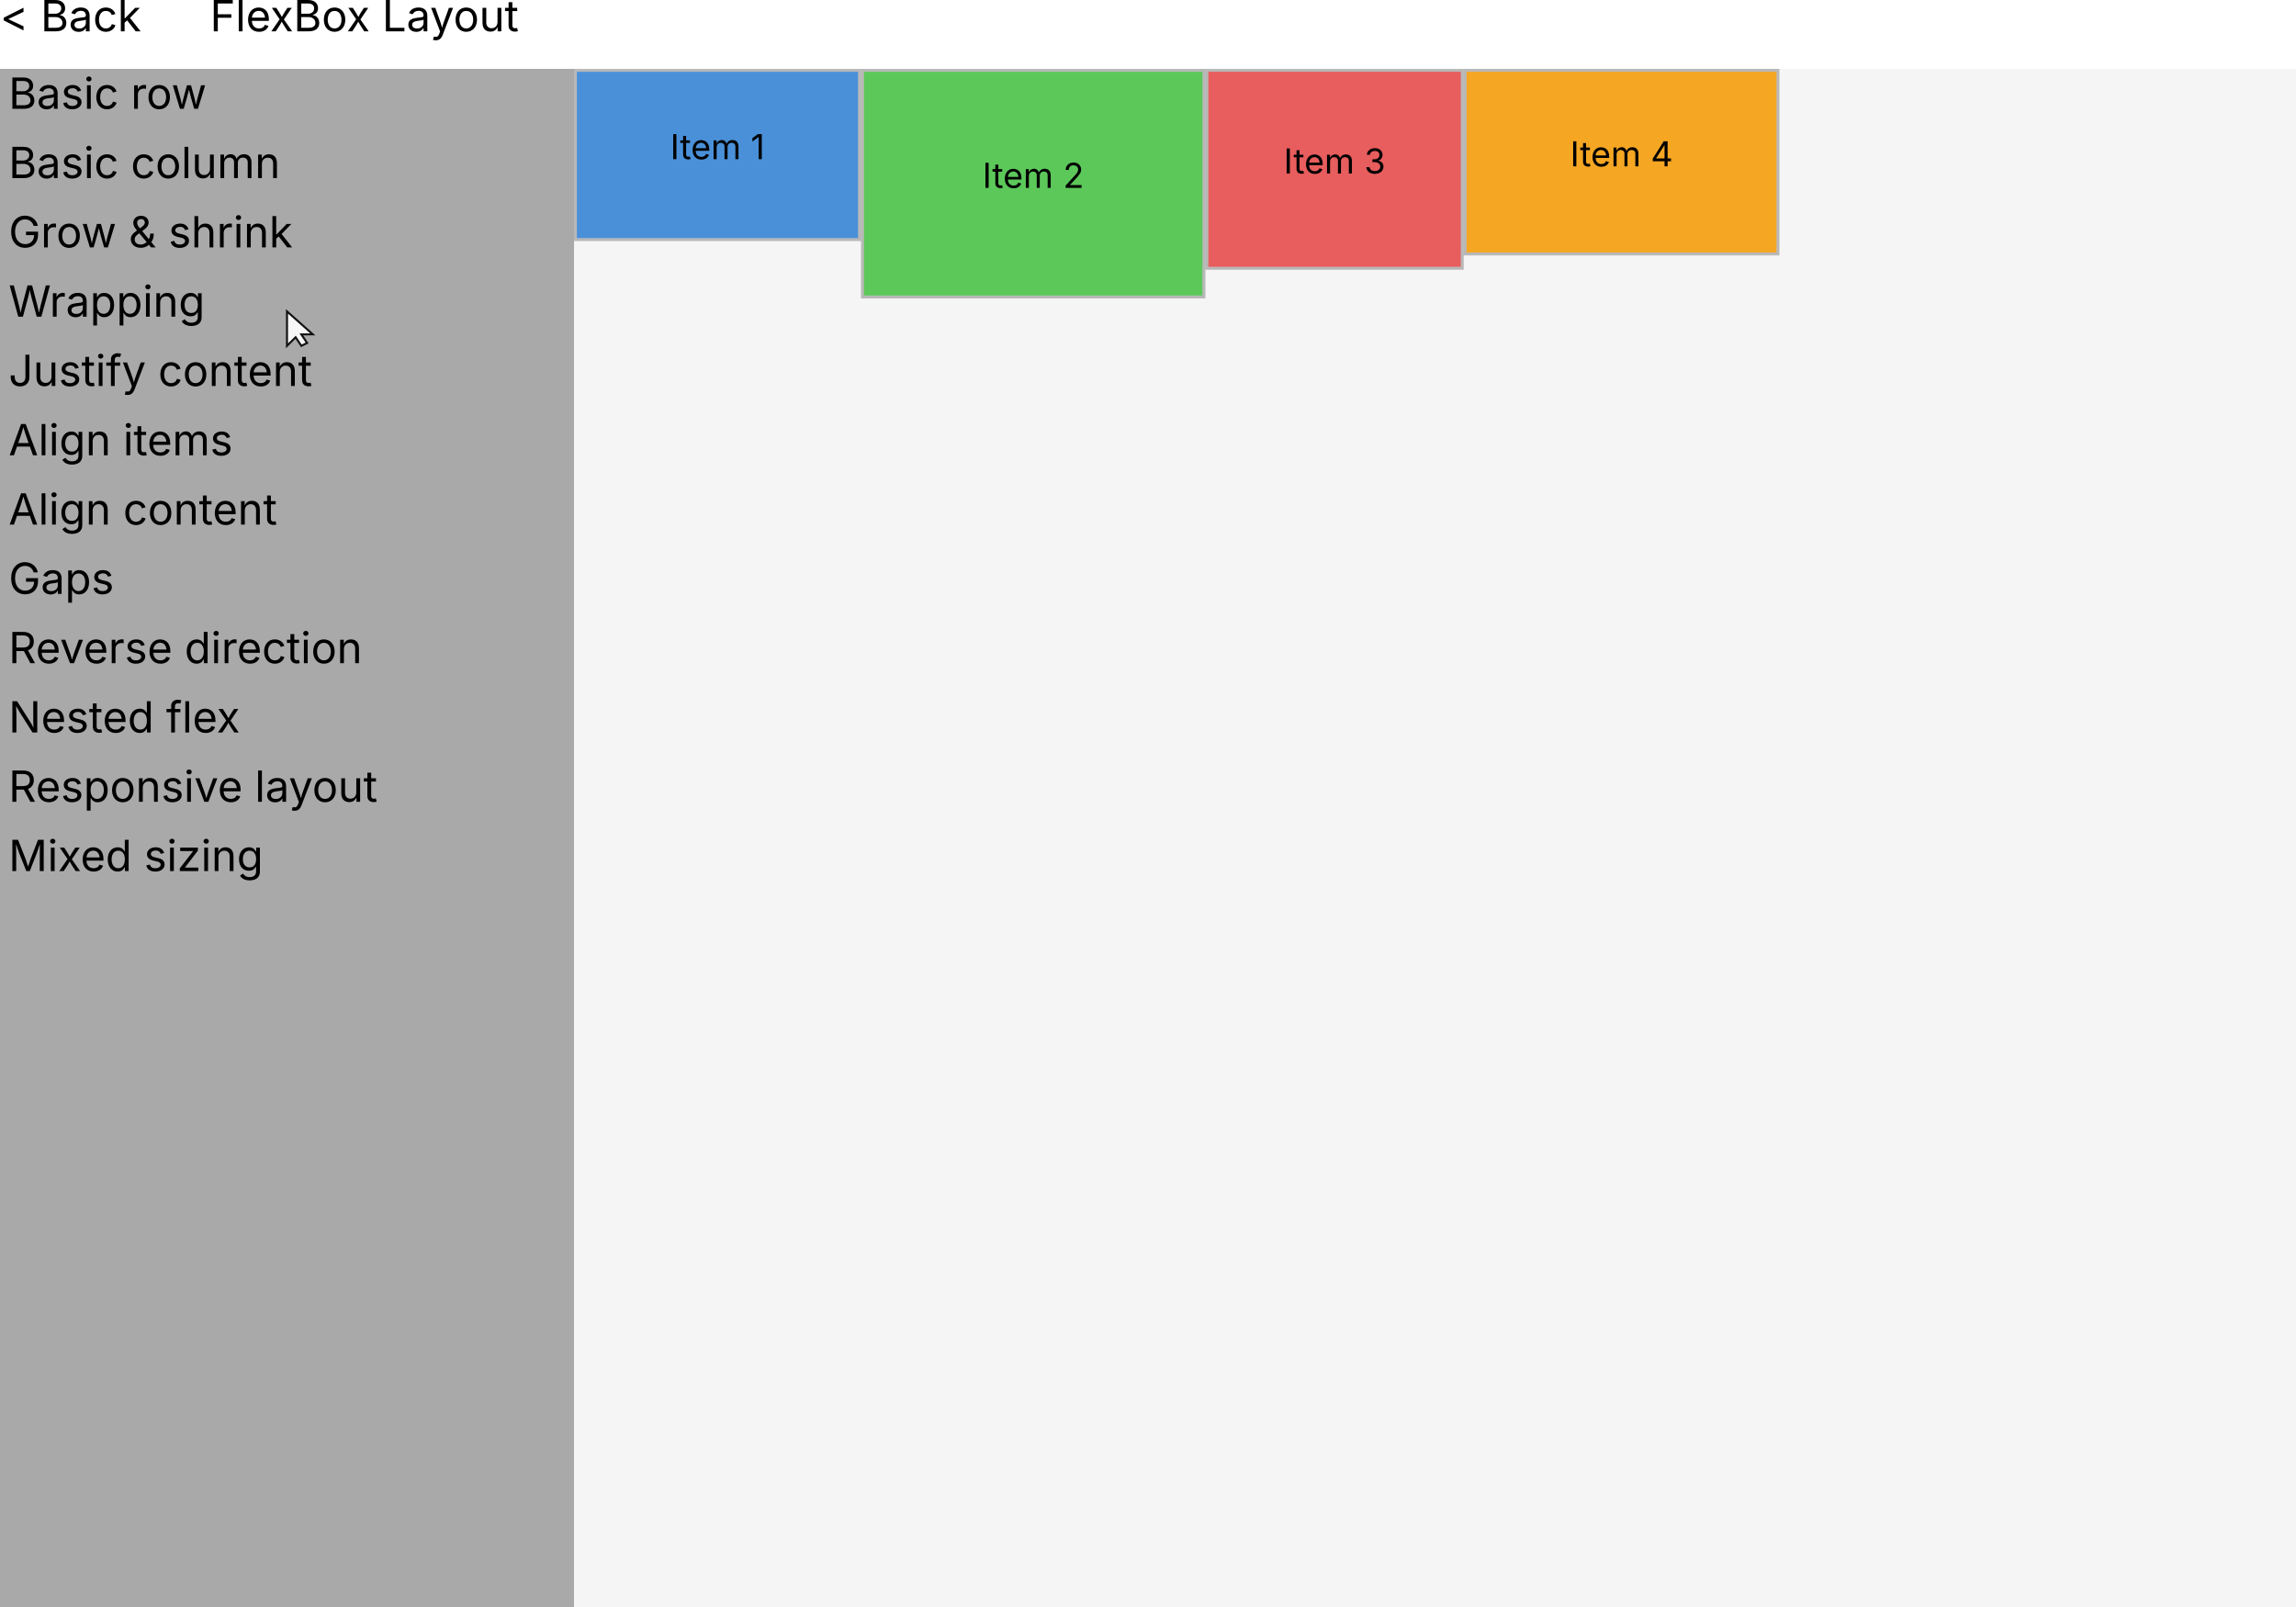
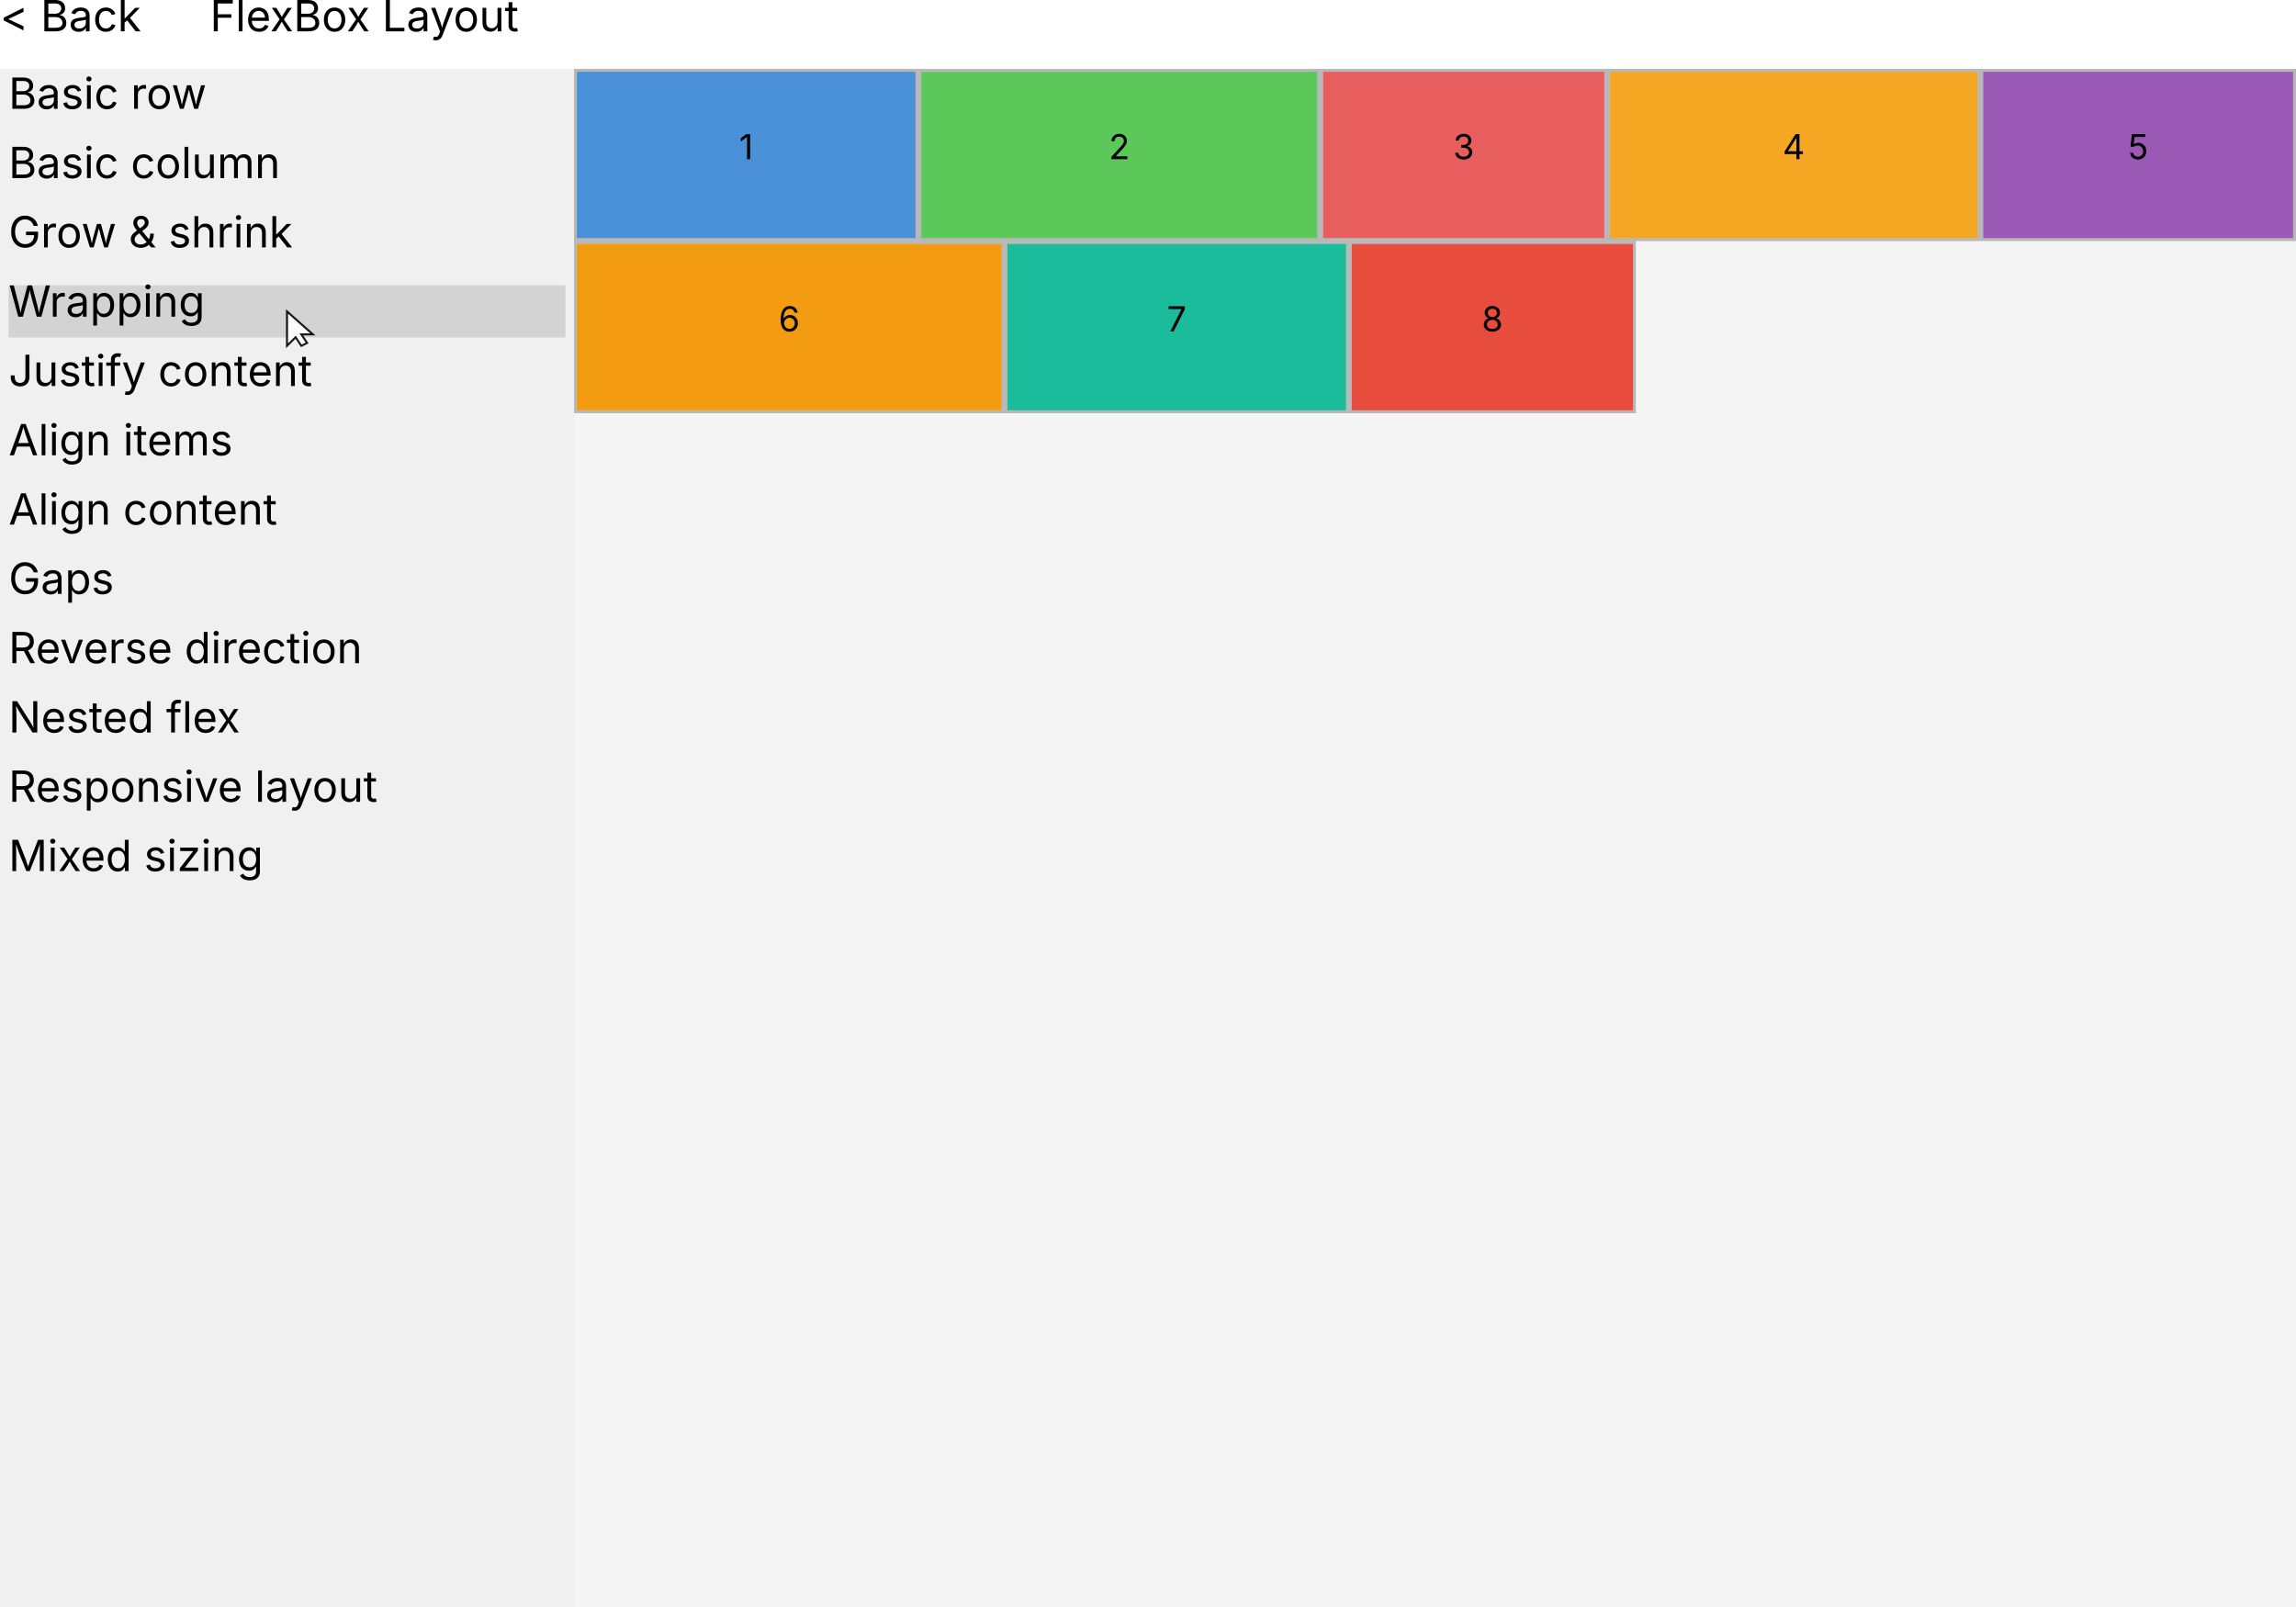
<svg xmlns="http://www.w3.org/2000/svg" width="800" height="560" viewBox="0 0 800 560">
-   <rect x="0" y="24" width="800" height="536" fill="#A9A9A9" />
  <text x="3" y="27" fill="#000000" text-anchor="start" dominant-baseline="text-before-edge" font-size="15" font-family="Inter" xml:space="preserve">Basic row</text>
  <text x="3" y="51.15" fill="#000000" text-anchor="start" dominant-baseline="text-before-edge" font-size="15" font-family="Inter" xml:space="preserve">Basic column</text>
  <text x="3" y="75.3" fill="#000000" text-anchor="start" dominant-baseline="text-before-edge" font-size="15" font-family="Inter" xml:space="preserve">Grow &amp; shrink</text>
+   <rect x="3" y="99.45" width="194" height="18.15" fill="#D3D3D3" />
  <text x="3" y="99.45" fill="#000000" text-anchor="start" dominant-baseline="text-before-edge" font-size="15" font-family="Inter" xml:space="preserve">Wrapping</text>
  <text x="3" y="123.6" fill="#000000" text-anchor="start" dominant-baseline="text-before-edge" font-size="15" font-family="Inter" xml:space="preserve">Justify content</text>
  <text x="3" y="147.75" fill="#000000" text-anchor="start" dominant-baseline="text-before-edge" font-size="15" font-family="Inter" xml:space="preserve">Align items</text>
  <text x="3" y="171.9" fill="#000000" text-anchor="start" dominant-baseline="text-before-edge" font-size="15" font-family="Inter" xml:space="preserve">Align content</text>
  <text x="3" y="196.05" fill="#000000" text-anchor="start" dominant-baseline="text-before-edge" font-size="15" font-family="Inter" xml:space="preserve">Gaps</text>
  <text x="3" y="220.2" fill="#000000" text-anchor="start" dominant-baseline="text-before-edge" font-size="15" font-family="Inter" xml:space="preserve">Reverse direction</text>
  <text x="3" y="244.34" fill="#000000" text-anchor="start" dominant-baseline="text-before-edge" font-size="15" font-family="Inter" xml:space="preserve">Nested flex</text>
  <text x="3" y="268.49" fill="#000000" text-anchor="start" dominant-baseline="text-before-edge" font-size="15" font-family="Inter" xml:space="preserve">Responsive layout</text>
  <text x="3" y="292.64" fill="#000000" text-anchor="start" dominant-baseline="text-before-edge" font-size="15" font-family="Inter" xml:space="preserve">Mixed sizing</text>
  <rect x="200" y="24" width="600" height="536" fill="#F5F5F5" />
-   <rect x="201" y="25" width="98" height="58" fill="#4A90D9" />
-   <text x="233.51" y="46.74" fill="#000000" text-anchor="start" dominant-baseline="text-before-edge" font-size="12" font-family="Inter" xml:space="preserve">Item 1</text>
-   <rect x="200.5" y="24.5" width="99" height="59" fill="none" stroke="#000000" stroke-opacity="0.25" />
-   <rect x="301" y="25" width="118" height="78" fill="#5CC85A" />
-   <text x="342.3" y="56.74" fill="#000000" text-anchor="start" dominant-baseline="text-before-edge" font-size="12" font-family="Inter" xml:space="preserve">Item 2</text>
-   <rect x="300.5" y="24.5" width="119" height="79" fill="none" stroke="#000000" stroke-opacity="0.25" />
-   <rect x="421" y="25" width="88" height="68" fill="#E85D5D" />
-   <text x="447.25" y="51.74" fill="#000000" text-anchor="start" dominant-baseline="text-before-edge" font-size="12" font-family="Inter" xml:space="preserve">Item 3</text>
-   <rect x="420.5" y="24.5" width="89" height="69" fill="none" stroke="#000000" stroke-opacity="0.25" />
-   <rect x="511" y="25" width="108" height="63" fill="#F5A623" />
-   <text x="547.08" y="49.24" fill="#000000" text-anchor="start" dominant-baseline="text-before-edge" font-size="12" font-family="Inter" xml:space="preserve">Item 4</text>
-   <rect x="510.5" y="24.5" width="109" height="64" fill="none" stroke="#000000" stroke-opacity="0.25" />
+   <rect x="201" y="25" width="118" height="58" fill="#4A90D9" />
+   <text x="257.56" y="46.74" fill="#000000" text-anchor="start" dominant-baseline="text-before-edge" font-size="12" font-family="Inter" xml:space="preserve">1</text>
+   <rect x="200.5" y="24.5" width="119" height="59" fill="none" stroke="#000000" stroke-opacity="0.25" />
+   <rect x="321" y="25" width="138" height="58" fill="#5CC85A" />
+   <text x="386.34" y="46.74" fill="#000000" text-anchor="start" dominant-baseline="text-before-edge" font-size="12" font-family="Inter" xml:space="preserve">2</text>
+   <rect x="320.5" y="24.5" width="139" height="59" fill="none" stroke="#000000" stroke-opacity="0.25" />
+   <rect x="461" y="25" width="98" height="58" fill="#E85D5D" />
+   <text x="506.29" y="46.74" fill="#000000" text-anchor="start" dominant-baseline="text-before-edge" font-size="12" font-family="Inter" xml:space="preserve">3</text>
+   <rect x="460.5" y="24.5" width="99" height="59" fill="none" stroke="#000000" stroke-opacity="0.25" />
+   <rect x="561" y="25" width="128" height="58" fill="#F5A623" />
+   <text x="621.12" y="46.74" fill="#000000" text-anchor="start" dominant-baseline="text-before-edge" font-size="12" font-family="Inter" xml:space="preserve">4</text>
+   <rect x="560.5" y="24.5" width="129" height="59" fill="none" stroke="#000000" stroke-opacity="0.25" />
+   <rect x="691" y="25" width="108" height="58" fill="#9B59B6" />
+   <text x="741.44" y="46.74" fill="#000000" text-anchor="start" dominant-baseline="text-before-edge" font-size="12" font-family="Inter" xml:space="preserve">5</text>
+   <rect x="690.5" y="24.5" width="109" height="59" fill="none" stroke="#000000" stroke-opacity="0.25" />
+   <rect x="201" y="85" width="148" height="58" fill="#F39C12" />
+   <text x="271.28" y="106.74" fill="#000000" text-anchor="start" dominant-baseline="text-before-edge" font-size="12" font-family="Inter" xml:space="preserve">6</text>
+   <rect x="200.5" y="84.5" width="149" height="59" fill="none" stroke="#000000" stroke-opacity="0.25" />
+   <rect x="351" y="85" width="118" height="58" fill="#1ABC9C" />
+   <text x="406.6" y="106.74" fill="#000000" text-anchor="start" dominant-baseline="text-before-edge" font-size="12" font-family="Inter" xml:space="preserve">7</text>
+   <rect x="350.5" y="84.5" width="119" height="59" fill="none" stroke="#000000" stroke-opacity="0.25" />
+   <rect x="471" y="85" width="98" height="58" fill="#E74C3C" />
+   <text x="516.29" y="106.74" fill="#000000" text-anchor="start" dominant-baseline="text-before-edge" font-size="12" font-family="Inter" xml:space="preserve">8</text>
+   <rect x="470.5" y="84.5" width="99" height="59" fill="none" stroke="#000000" stroke-opacity="0.25" />
  <rect x="0" y="0" width="800" height="24" fill="#FFFFFF" />
  <text x="0" y="0" fill="#000000" text-anchor="start" dominant-baseline="text-before-edge" font-size="15" font-family="Inter" xml:space="preserve">&lt; Back</text>
  <text x="73.18" y="0" fill="#000000" text-anchor="start" dominant-baseline="text-before-edge" font-size="15" font-family="Inter" xml:space="preserve">FlexBox Layout</text>
  <g transform="translate(100 108.5229)" opacity="0.9">
    <polygon points="0,0 0,12 3,9 5,12 7,11 5,8 9,8" fill="white" stroke="black" stroke-width="0.7" />
  </g>
</svg>
